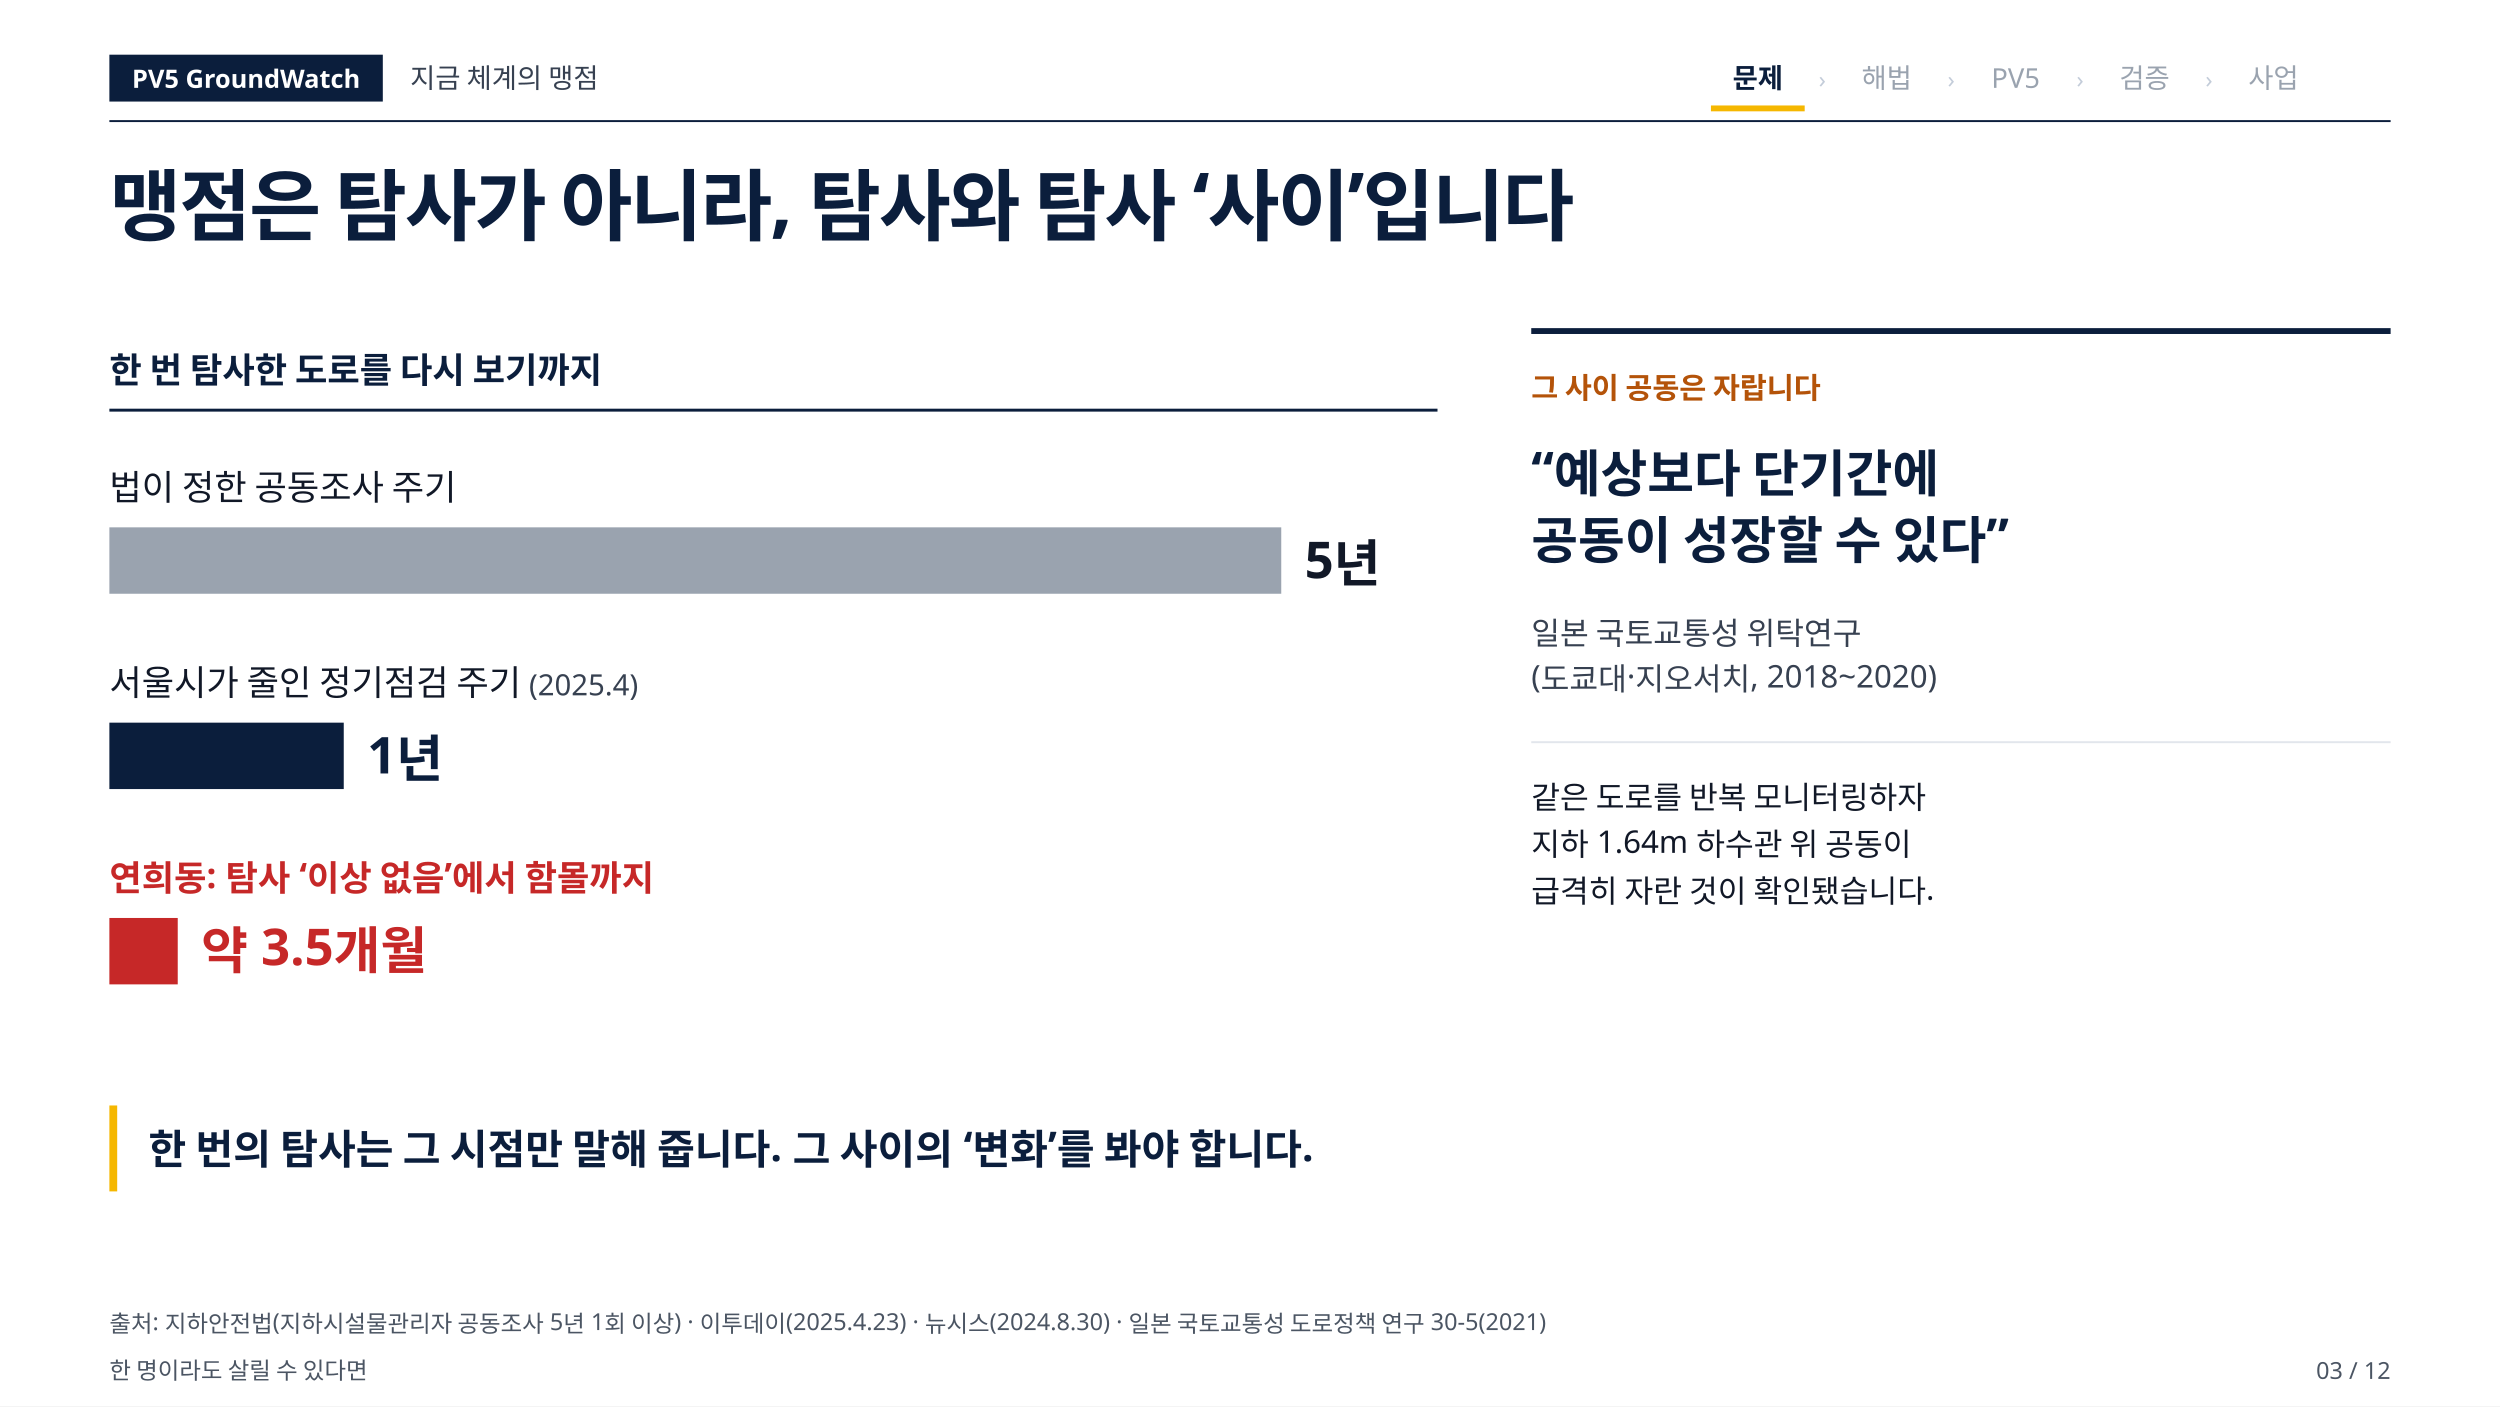
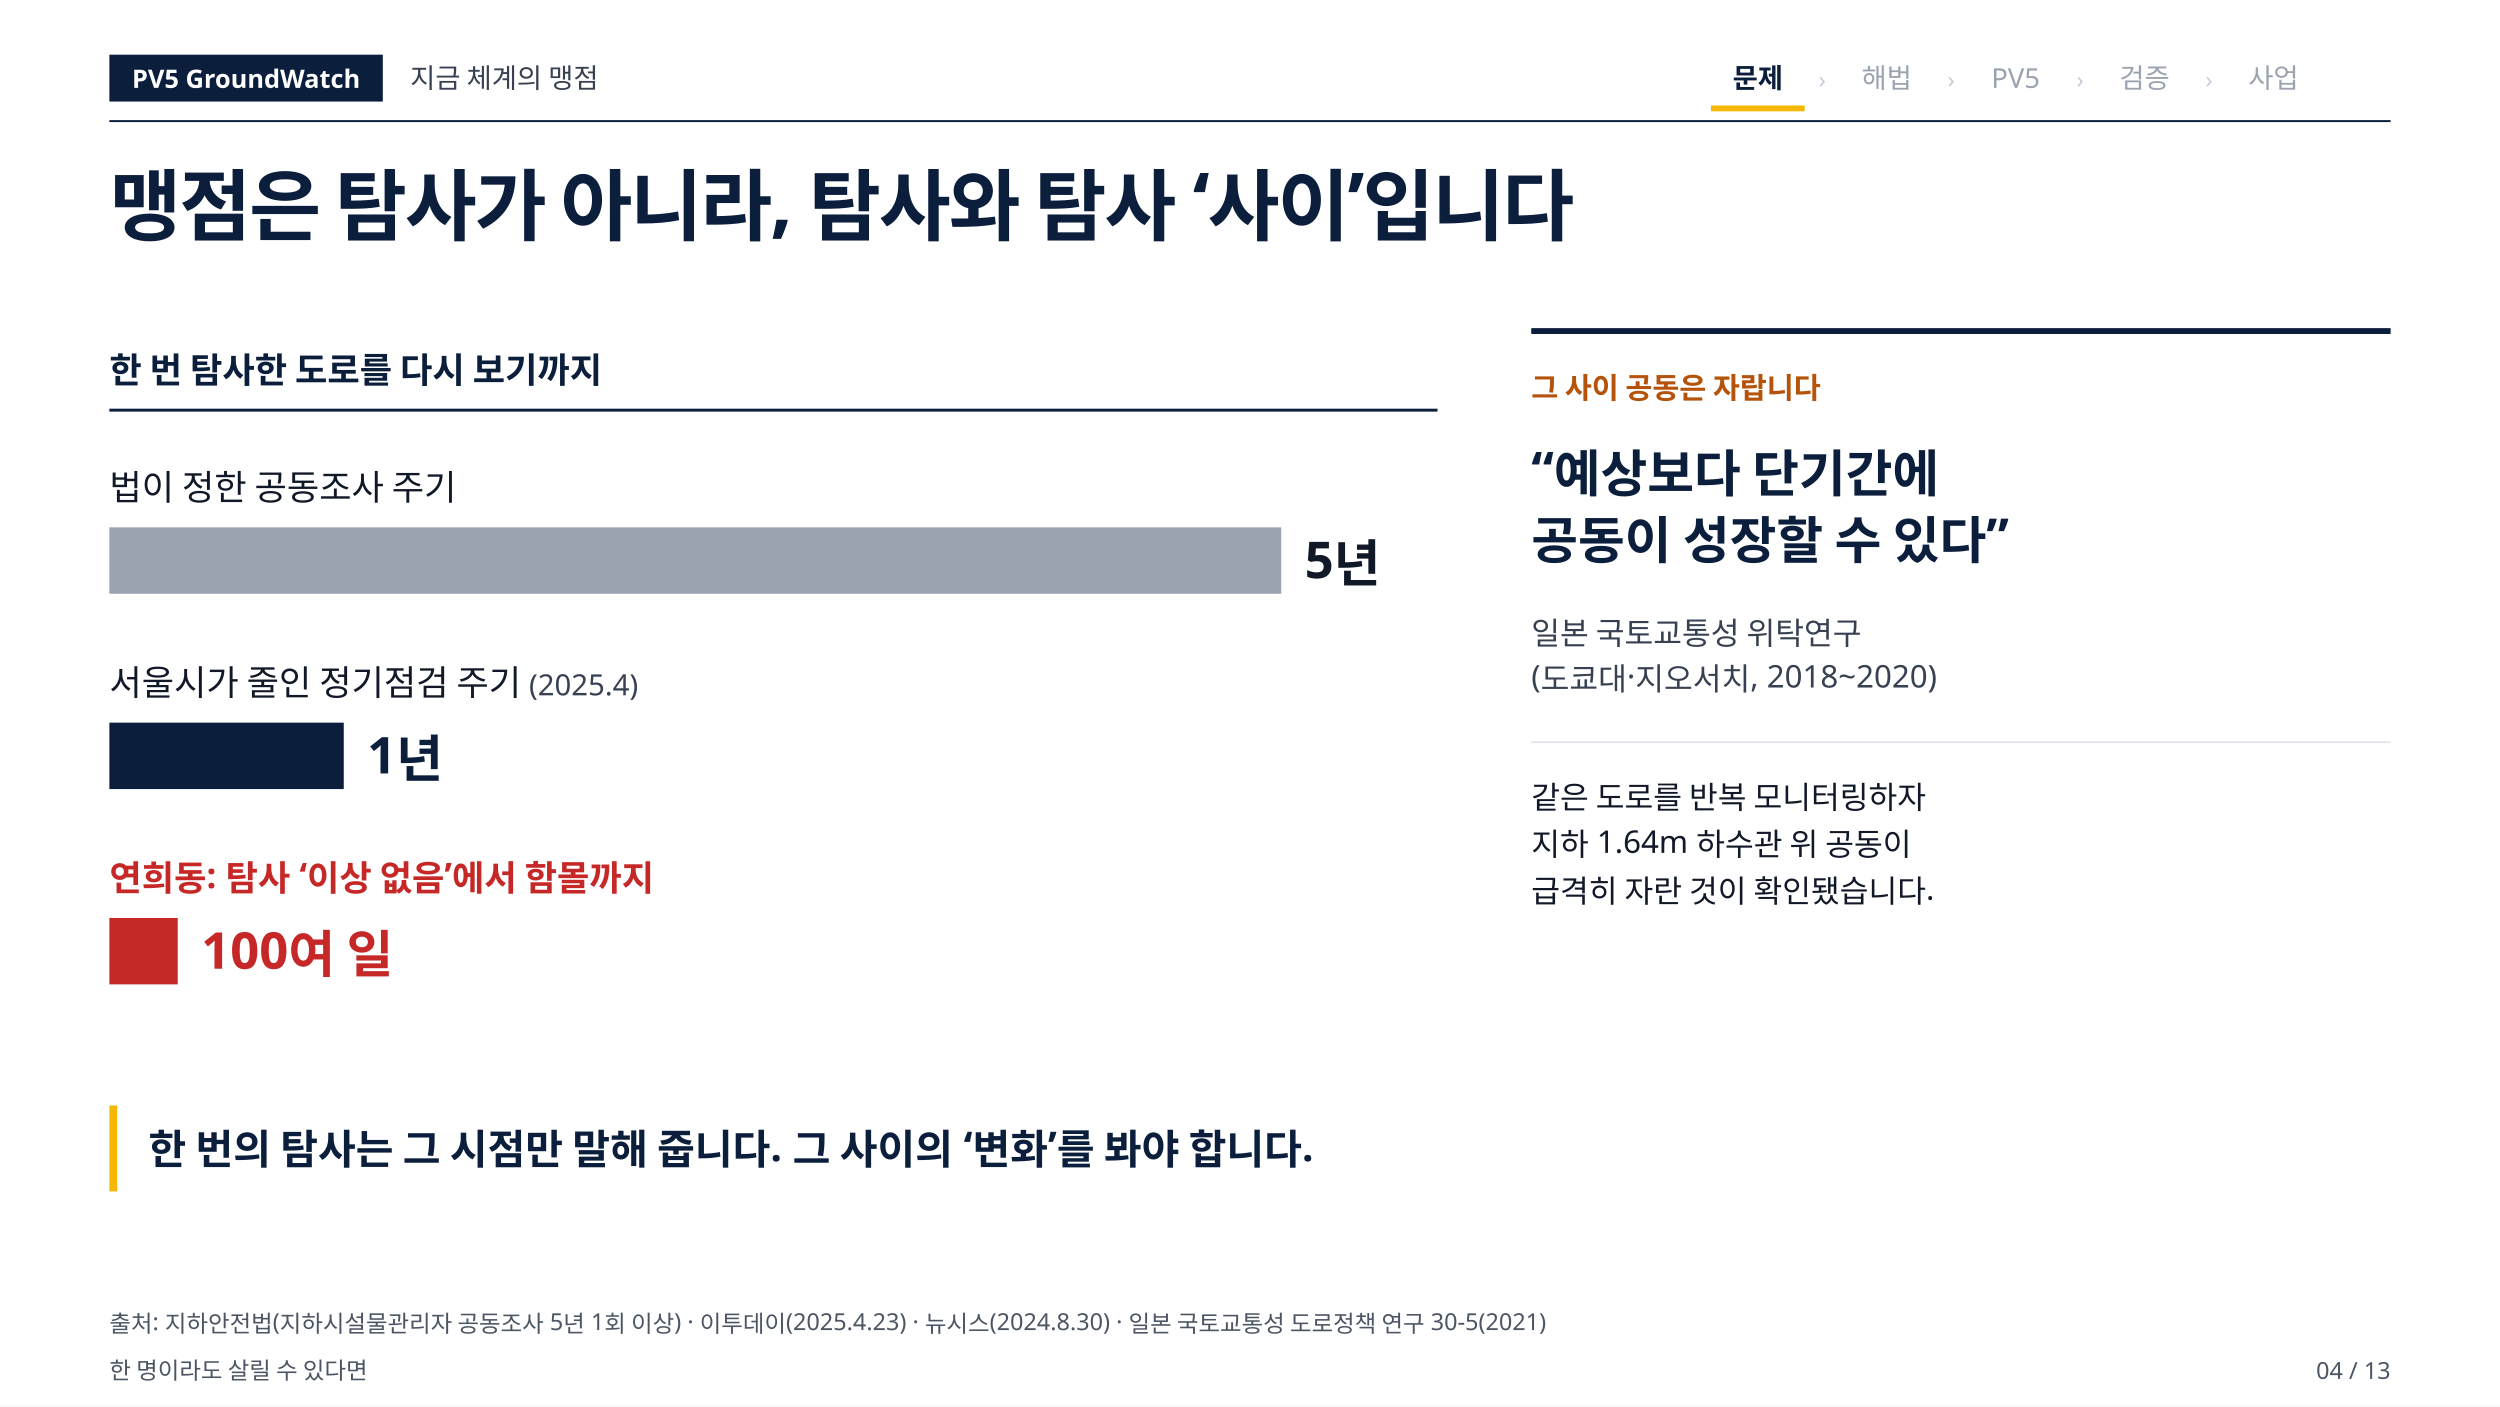
<svg xmlns="http://www.w3.org/2000/svg" viewBox="0 0 1280 720" lang="ko-KR" data-pptx-page-role="content" font-family="Pretendard, 'Malgun Gothic', sans-serif">
  <rect id="bg" x="0" y="0" width="1280" height="720" fill="#FFFFFF" />
  <g id="header" data-pptx-role="header" data-pptx-bounds="56 24 1168 40">
    <rect x="56" y="28" width="140" height="24" fill="#0B1E3C" />
    <text x="126" y="45" font-size="13" font-weight="bold" fill="#FFFFFF" text-anchor="middle">PV5 GroundWatch</text>
    <text x="210" y="45" font-size="14" fill="#374151">지금 체계의 맹점</text>
    <text x="900" y="45" font-size="14" font-weight="bold" fill="#0B1E3C" text-anchor="middle">문제</text>
    <rect x="876" y="54" width="48" height="3" fill="#F5B700" />
    <text x="933" y="45" font-size="12" fill="#C3CCD9" text-anchor="middle">›</text>
    <text x="966" y="45" font-size="14" font-weight="normal" fill="#9AA3AF" text-anchor="middle">해법</text>
    <text x="999" y="45" font-size="12" fill="#C3CCD9" text-anchor="middle">›</text>
    <text x="1032" y="45" font-size="14" font-weight="normal" fill="#9AA3AF" text-anchor="middle">PV5</text>
    <text x="1065" y="45" font-size="12" fill="#C3CCD9" text-anchor="middle">›</text>
    <text x="1098" y="45" font-size="14" font-weight="normal" fill="#9AA3AF" text-anchor="middle">검증</text>
    <text x="1131" y="45" font-size="12" fill="#C3CCD9" text-anchor="middle">›</text>
    <text x="1164" y="45" font-size="14" font-weight="normal" fill="#9AA3AF" text-anchor="middle">사업</text>
    <line x1="56" y1="62" x2="1224" y2="62" stroke="#0B1E3C" stroke-width="1" />
  </g>
  <g id="title" data-pptx-bounds="56 80 1168 56" letter-spacing="-1">
    <text x="56" y="120" font-size="40" font-weight="bold" fill="#0B1E3C">맹점은 탐사가 아니라, 탐사와 탐사 ‘사이’입니다</text>
  </g>
  <g id="gap-chart" data-pptx-bounds="56 168 680 360">
    <text x="56" y="196" font-size="18" font-weight="bold" fill="#0B1E3C">한 번 탐사한 도로를 다시 보기까지</text>
    <line x1="56" y1="210" x2="736" y2="210" stroke="#0B1E3C" stroke-width="1.5" />
    <text x="56" y="256" font-size="18" fill="#111827">법이 정한 공동조사 주기</text>
    <rect x="56" y="270" width="600" height="34" fill="#9AA3AF" />
    <text x="668" y="296" font-size="26" font-weight="bold" fill="#111827">5년</text>
    <text x="56" y="356" font-size="18" fill="#111827">서울시가 줄인 정기점검 주기 <tspan font-size="15" fill="#374151">(2025.4)</tspan>
    </text>
    <rect x="56" y="370" width="120" height="34" fill="#0B1E3C" />
    <text x="188" y="396" font-size="26" font-weight="bold" fill="#0B1E3C">1년</text>
    <text x="56" y="456" font-size="18" font-weight="bold" fill="#C62828">연희동: 탐사 ‘이상 없음’에서 함몰까지</text>
    <rect x="56" y="470" width="35" height="34" fill="#C62828" />
-     <text x="103" y="496" font-size="26" font-weight="bold" fill="#C62828">약 3.5개월</text>
+     <text x="103" y="496" font-size="26" font-weight="bold" fill="#C62828">100여 일</text>
  </g>
  <g id="evidence" data-pptx-bounds="784 168 440 360">
    <rect x="784" y="168" width="440" height="3" fill="#0B1E3C" />
    <text x="784" y="204" font-size="15" font-weight="bold" fill="#B45309">그 사이 공동은 자랍니다</text>
    <text x="784" y="250" font-size="26" font-weight="bold" fill="#0B1E3C">“예상보다 단기간에</text>
    <text x="784" y="286" font-size="26" font-weight="bold" fill="#0B1E3C">공동이 성장할 수 있다”</text>
    <text x="784" y="330" font-size="16" fill="#374151">일본 국토교통성 위탁연구</text>
    <text x="784" y="352" font-size="16" fill="#374151">(도쿄대·지오서치, 2018~2020)</text>
    <line x1="784" y1="380" x2="1224" y2="380" stroke="#E2E6EC" stroke-width="1" />
    <text x="784" y="414" font-size="16" fill="#111827">같은 도로를 반복 모니터링하자</text>
    <text x="784" y="438" font-size="16" fill="#111827">지하 1.64m 하수관 위 공동이</text>
    <text x="784" y="462" font-size="16" fill="#111827">급격히 자란 것이 확인됐습니다.</text>
  </g>
  <g id="conclusion" data-pptx-bounds="56 566 1168 44">
    <rect x="56" y="566" width="4" height="44" fill="#F5B700" />
    <text x="76" y="596" font-size="21" font-weight="bold" fill="#0B1E3C">한 번의 탐사는 그 시점만 말해 줍니다. 그 사이의 ‘변화’를 봐야 합니다.</text>
  </g>
  <g id="source" data-pptx-bounds="56 668 1168 20">
    <text x="56" y="682" font-size="12" fill="#4B5563">출처: 지하안전법(지하시설물관리자 공동조사 5년 1회 이상) · 이투데이(2025.4.23) · 뉴시스(2024.8.30) · 일본 국토교통성 도로정책 연구 30-5(2021)</text>
  </g>
  <g id="footer" data-pptx-role="footer" data-pptx-bounds="56 692 1168 22" fill="#4B5563" font-size="12">
    <text x="56" y="706">한 명이라도 살릴 수 있다면</text>
-     <text x="1224" y="706" text-anchor="end">03 / 12</text>
+     <text x="1224" y="706" text-anchor="end">04 / 13</text>
  </g>
</svg>
